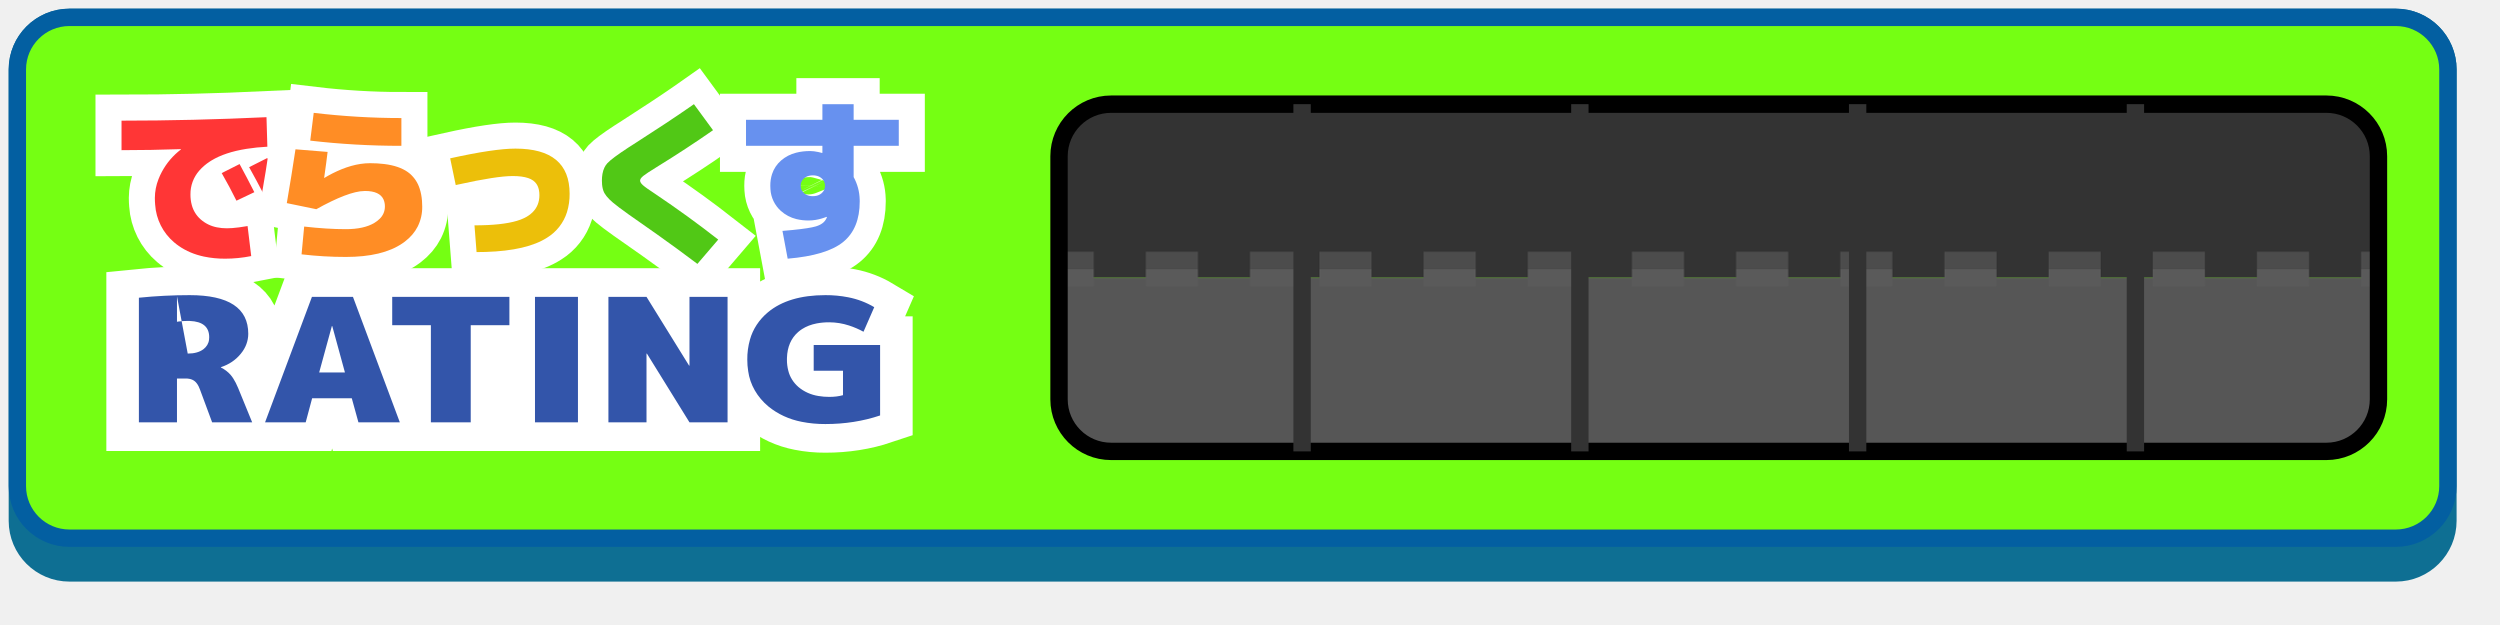
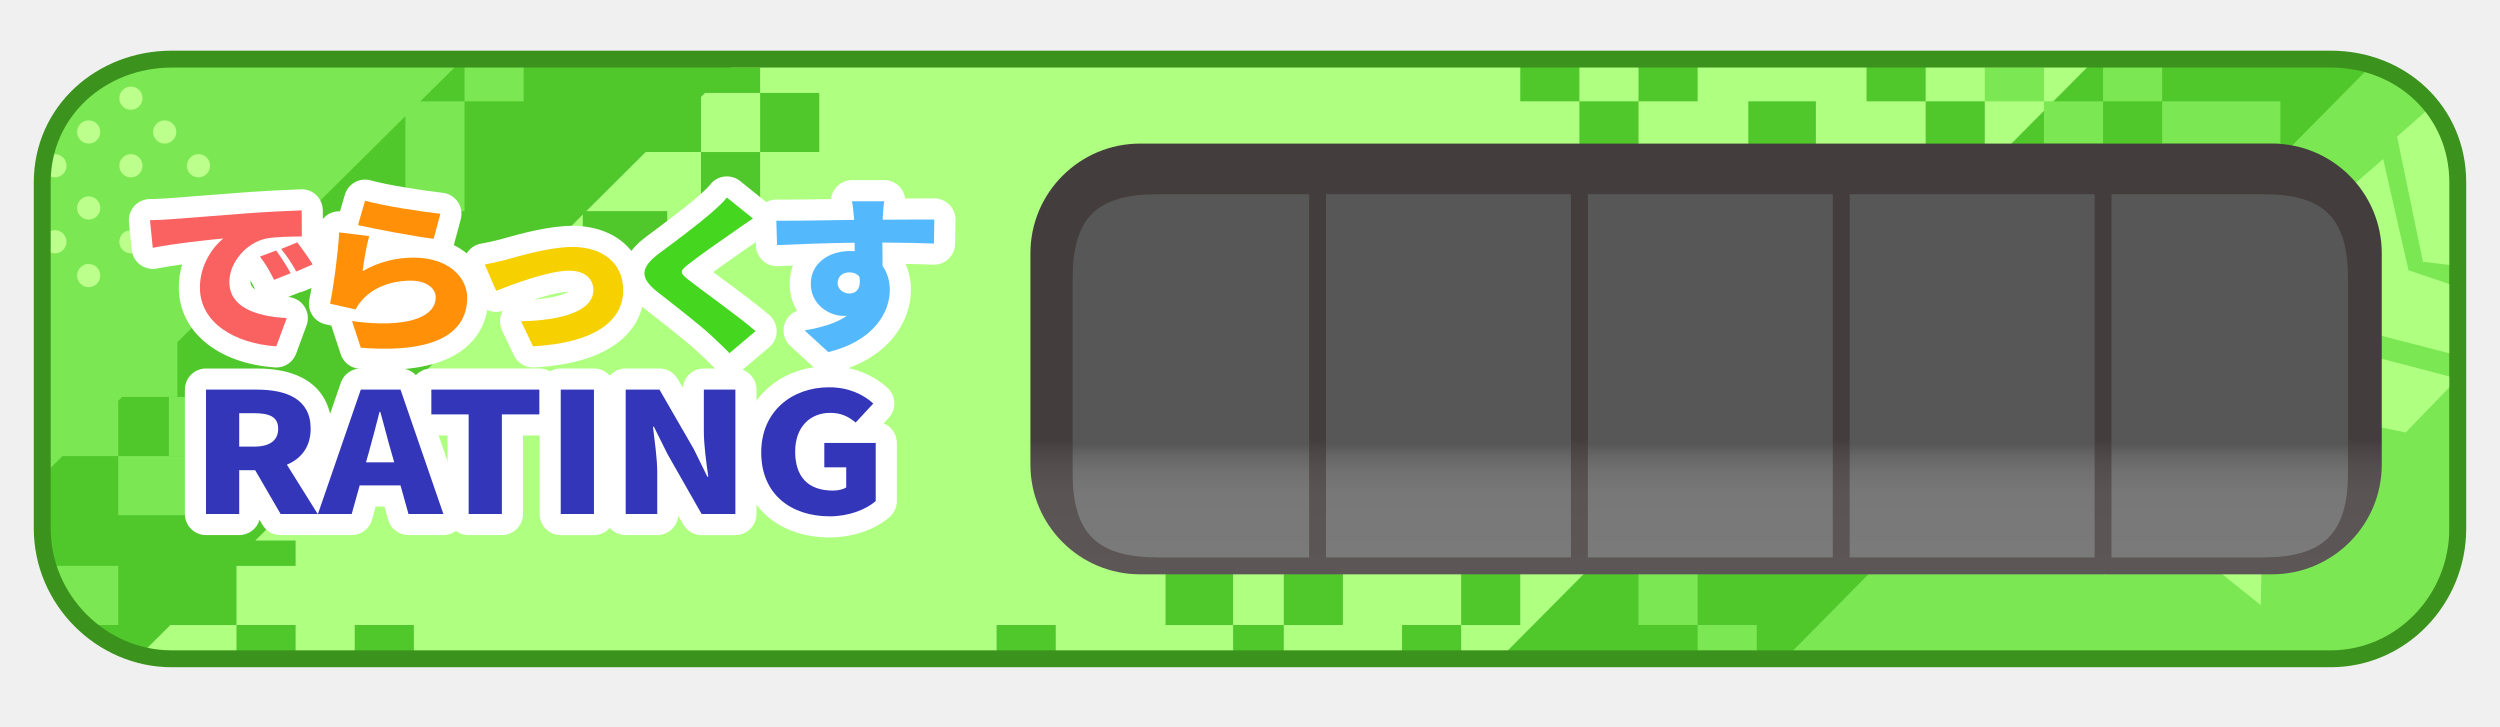
- <svg xmlns="http://www.w3.org/2000/svg" width="144" height="36">
-   <defs>
-     <pattern id="a" x="0" y="6" width="76" height="20" patternUnits="userSpaceOnUse">
-       <path fill="#333" d="M0 0h76v10H0z" />
-       <path fill="#565656" d="M0 10h76v10H0z" />
-       <path stroke="#4C4C4C" stroke-dasharray="3" d="M0 9h76" />
-       <path stroke="#5A5A5A" stroke-dasharray="3" d="M0 10h76" />
-     </pattern>
-   </defs>
-   <rect x="1" y="1" width="140" height="32" stroke="#0E6F93" fill="#0E6F93" rx="3" />
-   <rect x="1" y="1" width="140" height="30" stroke="#035FA1" fill="#75FF13" rx="3" />
-   <rect x="61" y="6" width="76" height="20" stroke="#000" fill="url(#a)" rx="3" />
-   <path stroke="#333" d="M75 6v20M91 6v20M107 6v20M123 6v20" />
-   <g stroke="#fff" stroke-width="3" paint-order="stroke" stroke-linecap="round" fill-rule="evenodd">
-     <path fill="#ff3636" d="M10.42 8.61v-.02q-1.74.06-3.42.06v-1.7q4.09 0 8.35-.2l.05 1.7a11.607 11.607 0 0 0-1.211.125q-1.239.2-2.006.668a3.303 3.303 0 0 0-.098.062 2.897 2.897 0 0 0-.612.528 2.037 2.037 0 0 0-.503 1.367 2.295 2.295 0 0 0 .078.616 1.671 1.671 0 0 0 .502.814 1.987 1.987 0 0 0 .942.464 2.842 2.842 0 0 0 .578.056 4.24 4.24 0 0 0 .314-.013q.362-.027.844-.111a13.522 13.522 0 0 0 .032-.006l.21 1.73q-.75.15-1.5.15a5.826 5.826 0 0 1-1.228-.122q-.82-.177-1.441-.61a3.526 3.526 0 0 1-.276-.213 3.099 3.099 0 0 1-1.088-2.163 4.352 4.352 0 0 1-.017-.392 2.98 2.98 0 0 1 .208-1.078 3.775 3.775 0 0 1 .197-.427Q9.73 9.14 10.42 8.61zm5.85 2.14-1.05.5q-.45-.87-.87-1.62l1.05-.53q.36.65.87 1.65zm-1.62.32-1.03.49q-.39-.79-.85-1.59l1.03-.52q.46.85.85 1.62z" />
-     <path fill="#ff8d25" d="M18.67 10.25h.01a7.182 7.182 0 0 1 .995-.501q.567-.229 1.098-.308a3.731 3.731 0 0 1 .547-.041 6.531 6.531 0 0 1 .809.047q.86.107 1.361.465a1.764 1.764 0 0 1 .12.093 1.88 1.88 0 0 1 .564.866q.103.312.133.694a4.212 4.212 0 0 1 .013.335 2.501 2.501 0 0 1-.26 1.15q-.25.492-.74.866a3.318 3.318 0 0 1-.145.104q-1.145.78-3.255.78-1.27 0-2.55-.15l.15-1.6q1.32.15 2.4.15 1.05 0 1.65-.365a1.58 1.58 0 0 0 .303-.235.964.964 0 0 0 .297-.7.99.99 0 0 0-.076-.404Q21.874 11 21.02 11a2.44 2.44 0 0 0-.556.074q-.58.138-1.394.531a16.328 16.328 0 0 0-.85.445l-1.7-.35q.28-1.63.5-3.1l1.85.15q-.06.52-.2 1.5zm-.8-2.15.2-1.6q2.53.3 5.05.3v1.6q-2.68 0-5.25-.3z" />
-     <path fill="#ecbf0a" d="m26.25 10.66-.32-1.54q2.53-.56 3.76-.56 3.12 0 3.12 2.6a3.491 3.491 0 0 1-.152 1.061 2.669 2.669 0 0 1-1.138 1.464q-1.164.754-3.542.827a17.102 17.102 0 0 1-.528.008l-.12-1.54q1.577 0 2.445-.26a2.708 2.708 0 0 0 .44-.17 1.806 1.806 0 0 0 .451-.313q.404-.392.404-.997a1.47 1.47 0 0 0-.032-.316q-.043-.197-.146-.342a.789.789 0 0 0-.182-.182 1.085 1.085 0 0 0-.286-.143q-.343-.117-.894-.117-.927 0-3.123.485a52.194 52.194 0 0 0-.157.035z" />
-     <path fill="#51c816" d="m39.97 6 1.1 1.5q-1.55 1.08-3.24 2.12-.6.37-.78.515a.896.896 0 0 0-.074.067q-.075.075-.097.143a.18.18 0 0 0-.009.055.221.221 0 0 0 .022.093q.037.081.138.172.16.145.74.525 1.86 1.25 3.6 2.61l-1.2 1.4a78.529 78.529 0 0 0-1.175-.873q-1.051-.767-2.345-1.667a47.074 47.074 0 0 1-.452-.317q-.62-.442-.898-.678a3.466 3.466 0 0 1-.203-.186q-.188-.189-.28-.353a.925.925 0 0 1-.017-.031 1.027 1.027 0 0 1-.079-.217q-.028-.111-.041-.244a2.484 2.484 0 0 1-.01-.234 2.207 2.207 0 0 1 .031-.381q.036-.204.114-.366a1.02 1.02 0 0 1 .17-.253q.26-.28 1.209-.901a34.129 34.129 0 0 1 .436-.279q1.843-1.181 3.061-2.025A50.871 50.871 0 0 0 39.97 6z" />
-     <path fill="#6791ef" d="m47.63 12.51-.02-.02a3.012 3.012 0 0 1-.639.178 2.563 2.563 0 0 1-.401.032 2.845 2.845 0 0 1-.706-.083 2.059 2.059 0 0 1-.884-.467 1.816 1.816 0 0 1-.603-1.257 2.496 2.496 0 0 1-.007-.193 2.16 2.16 0 0 1 .098-.667 1.749 1.749 0 0 1 .522-.788 2.092 2.092 0 0 1 .864-.448q.369-.097.816-.097.203 0 .47.058a4.006 4.006 0 0 1 .21.052l.02-.01v-.4h-4.4V6.9h4.4V6h1.8v.9h2.6v1.5h-2.6v1.8a2.81 2.81 0 0 1 .348 1.298 3.328 3.328 0 0 1 .002.102q0 1.56-.95 2.335-.95.775-3.2.965l-.3-1.6a33.555 33.555 0 0 0 .591-.053q.971-.098 1.334-.207.465-.14.605-.46a.053.053 0 0 0 .006-.007q.007-.011.014-.028.01-.025.01-.035zm-1.315-2.24a.543.543 0 0 0-.194.394.669.669 0 0 0-.001.036.564.564 0 0 0 .055.251.568.568 0 0 0 .14.179.676.676 0 0 0 .322.153.958.958 0 0 0 .183.017.923.923 0 0 0 .225-.026.666.666 0 0 0 .28-.144.543.543 0 0 0 .194-.394.669.669 0 0 0 .001-.036.564.564 0 0 0-.055-.251.568.568 0 0 0-.14-.179.676.676 0 0 0-.322-.153.958.958 0 0 0-.183-.017.923.923 0 0 0-.225.026.666.666 0 0 0-.28.144z" />
+ <svg xmlns="http://www.w3.org/2000/svg" width="296" height="86" xml:space="preserve">
+   <path fill="#AFFF81" d="M291 62.561C291 71.041 284.267 78 275.963 78H20.326C12.021 78 5 71.041 5 62.561V21.608C5 13.126 12.021 7 20.326 7h255.637C284.267 7 291 13.126 291 21.608v40.953z" />
+   <g fill="#50C82C">
+     <path d="m248.083 7-70.041 70.5 98.906-.332C282.167 77.5 291 73.833 291 61.561V18c0-4.667-6.667-11-12.691-11h-30.226zM228 12h7v8h-7zM221 7h7v5h-7zM207 12h8v7h-8zM180 7h7v5h-7zM187 12h7v7h-7zM194 7h7v5h-7zM118 74h7v4h-7zM138 66h8v8h-8zM146 74h6v4h-6zM152 65h7v9h-7zM166 74h7v4h-7zM173 65h7v9h-7zM28 74h7v4h-7zM42 74h7v4h-7zM69 25h10v7H69z" />
+     <path d="M90 11V8h-3.505L87.5 7H22C10 7 5 15.333 5 22.333V66c0 4.5 9 11.413 11.745 11.413L20.175 74H28v-7h7v-3h-4.777l46.224-46H83v-6.521l.48-.479H90zM90 11h7v7h-7z" />
+     <path d="M83 18h7v7h-7z" />
  </g>
-   <path d="M31.095 3.96V2.61h3.06V6.3q-1.179.45-2.52.45a4.799 4.799 0 0 1-1.097-.118 3.273 3.273 0 0 1-1.527-.8 3.048 3.048 0 0 1-.935-1.854 4.309 4.309 0 0 1-.041-.603 4.205 4.205 0 0 1 .123-1.045A2.926 2.926 0 0 1 28.984.9q.95-.9 2.651-.9a4.685 4.685 0 0 1 1.05.112 3.471 3.471 0 0 1 1.2.518l-.495 1.287a3.638 3.638 0 0 0-.671-.329 2.64 2.64 0 0 0-.904-.166 2.69 2.69 0 0 0-.582.059q-.386.086-.671.294a1.583 1.583 0 0 0-.187.16q-.488.488-.512 1.351a3.242 3.242 0 0 0-.001.089 2.561 2.561 0 0 0 .063.584 1.701 1.701 0 0 0 .468.852 1.781 1.781 0 0 0 .919.47 2.579 2.579 0 0 0 .503.047q.351 0 .63-.09V3.96h-1.35zM23.391.09l1.962 3.6h.018V.09h1.755v6.57h-1.755l-1.962-3.6h-.018v3.6h-1.755V.09h1.755zM2.16 4.365h-.405V6.66H0V.135Q1.17 0 2.34 0q2.7 0 2.7 2.025a1.757 1.757 0 0 1-.335 1.03 2.148 2.148 0 0 1-.016.023q-.351.486-.909.693v.018q.27.153.45.392.121.16.234.412a4.175 4.175 0 0 1 .108.267l.648 1.8H3.375l-.558-1.71a1.659 1.659 0 0 0-.065-.175q-.081-.181-.187-.275a.524.524 0 0 0-.236-.117.768.768 0 0 0-.169-.018zM11.673.09h5.4v1.485h-1.782V6.66h-1.836V1.575h-1.782V.09zM9.81 5.4H7.983l-.297 1.26H5.814L7.974.09h1.89l2.16 6.57h-1.908L9.81 5.4zm10.422 1.26h-1.98V.09h1.98v6.57zM8.892 1.62l-.585 2.43h1.188L8.91 1.62h-.018zm-7.137-.225V.06l.495 3q.459 0 .725-.229a.753.753 0 0 0 .258-.5 1.069 1.069 0 0 0 .007-.126q0-.813-.895-.853a2.129 2.129 0 0 0-.095-.002 3.093 3.093 0 0 0-.221.008q-.104.007-.194.022a1.607 1.607 0 0 0-.08.015z" transform="matrix(1.25 0 0 1.1 8 17)" stroke="#fff" stroke-width="3" paint-order="stroke" stroke-linecap="round" fill-rule="evenodd" fill="#35A" />
+   <g fill="#7AE753">
+     <path d="M280.273 8.239 211.334 78H281c6.167-4 9-7.502 9-12.333V19c0-4.333-6.015-10.904-9.727-10.761zM194 66h7v8h-7zM201 74h7v4h-7zM235 8h7v4h-7zM242 12h7v5h-7zM249 7h7v5h-7zM256 12h14v5h-14zM14 54h8v7h-8zM54.875 6.938 18.375 7C14 6.938 5 14.375 5 20v36.375L7.396 54H14v-6.546l.458-.454H21v-6.484l27-26.764V25h7V12h-5.232l5.107-5.062zM55 7h7v5h-7z" />
+     <path d="M20 47h5v7h-5zM10 74h4v-7H6z" />
+   </g>
+   <path fill="#AFFF81" d="M288.031 12.463c1.95 2.695 3.386 7.535 2.969 11.368l.083 7.667-4.208-.5-3.063-14.834 4.219-3.701z" />
+   <path fill="#AFFF81" d="m282.167 18.832 3 13.166 5.916 2-.083 8.083-12-3.083-3-14.834z" />
+   <path fill="#AFFF81" d="m277.167 28.832 3 13.166L291 44.831l-6.166 6.373L274 48.998l-3-14.834z" />
+   <path fill="none" stroke="#AFFF81" stroke-width="3" stroke-miterlimit="10" d="m266.241 68.574-6.562-5.252-8.046 2.429 2.968-7.864-4.795-6.902 8.394.393 5.083-6.695 2.223 8.105 7.934 2.768-7.02 4.616z" />
+   <g fill="#BCFF8C">
+     <circle cx="19.5" cy="15.625" r="1.375" />
+     <circle cx="23.5" cy="19.625" r="1.375" />
+     <circle cx="15.5" cy="11.625" r="1.375" />
+     <circle cx="10.5" cy="15.625" r="1.375" />
+     <circle cx="15.5" cy="19.625" r="1.375" />
+     <circle cx="6.5" cy="19.625" r="1.375" />
+     <circle cx="10.5" cy="24.625" r="1.375" />
+     <circle cx="15.5" cy="28.625" r="1.375" />
+     <circle cx="6.5" cy="28.625" r="1.375" />
+     <circle cx="10.5" cy="32.625" r="1.375" />
+   </g>
+   <g fill="#FFF">
+     <path d="M32.542 43.502c-6.802-.476-11.372-4.281-11.372-9.471 0-.965.146-1.877.396-2.724a52.841 52.841 0 0 0-2.992.484 2.5 2.5 0 0 1-2.974-2.2l-.331-3.268a2.499 2.499 0 0 1 2.431-2.751 40.375 40.375 0 0 0 2.07-.089l2.554-.195c1.872-.142 4.207-.318 6.838-.53a203.019 203.019 0 0 1 6.554-.349 2.495 2.495 0 0 1 2.5 2.482l.022 3.087c.001.192-.019.38-.059.561.369.524.721 1.052.972 1.463a2.503 2.503 0 0 1-1.139 3.597l-1.941.842a2.501 2.501 0 0 1-.609.177 2.679 2.679 0 0 1-.123.053l-1.243.495a2.5 2.5 0 0 1 2.2 3.361l-1.235 3.348a2.5 2.5 0 0 1-2.344 1.635c-.057-.002-.116-.004-.175-.008zM29.657 33.39c0 .368.225.66.577.893a25.902 25.902 0 0 0-.569-1.067 2.007 2.007 0 0 0-.008.174z" />
+     <path d="M45.562 43.788a38.54 38.54 0 0 1-3.041-.127 2.5 2.5 0 0 1-2.177-1.71l-1.037-3.148a2.744 2.744 0 0 1-.068-.247l-.711-.161a2.5 2.5 0 0 1-1.898-2.945c.378-1.83.881-5.439 1.033-8.079a2.5 2.5 0 0 1 2.597-2.354l.566-1.949a2.501 2.501 0 0 1 3.085-1.707c1.979.563 6.622 1.267 8.49 1.462a2.502 2.502 0 0 1 2.155 3.132s-.813 3.033-.823 3.065c2.695 1.335 4.085 3.794 4.085 6.233-.001 2.567-1.195 8.535-12.256 8.535z" />
+     <path d="M63.11 43.508a2.5 2.5 0 0 1-2.257-1.426l-1.412-2.967a2.502 2.502 0 0 1 .083-2.31 2.5 2.5 0 0 1-3.079-1.386L55.1 32.292a2.501 2.501 0 0 1 1.908-3.458 24.858 24.858 0 0 0 2.18-.478l.438-.122c1.866-.522 5.34-1.496 8.14-1.496 5.098 0 8.523 3.075 8.523 7.653 0 2.521-1.271 8.454-13.04 9.112a1.614 1.614 0 0 1-.139.005zm4.248-8.961c-.699.014-1.937.211-4.118.914 2.253-.18 3.514-.594 4.118-.914z" />
+     <path d="M86.373 44.311c-.651 0-1.3-.253-1.788-.752a64.384 64.384 0 0 0-2.062-1.988c-1.197-1.128-4.673-3.83-6.158-4.984-1.115-.873-2.586-2.26-2.562-4.279.025-2.03 1.522-3.403 2.825-4.372.982-.723 4.276-3.165 5.877-4.554.478-.421 1.302-1.147 1.542-1.475a2.5 2.5 0 0 1 3.583-.469l3.089 2.486a2.497 2.497 0 0 1-.186 4.031 89.486 89.486 0 0 0-2.101 1.442c-.858.591-2.59 1.792-3.992 2.815l.986.73c1.867 1.379 4.19 3.095 5.667 4.37a2.5 2.5 0 0 1-.021 3.803l-3.089 2.606a2.484 2.484 0 0 1-1.61.59z" />
+     <path d="M98.071 44.189a2.498 2.498 0 0 1-1.688-.656l-2.802-2.566a2.501 2.501 0 0 1 .786-4.175 6.14 6.14 0 0 1-.869-3.202c0-.762.135-1.484.387-2.149-.576.023-1.843.078-1.88.078a2.5 2.5 0 0 1-2.499-2.424l-.088-2.888a2.499 2.499 0 0 1 2.499-2.576l.881.003c1.655 0 3.685-.03 5.595-.061a2.513 2.513 0 0 1 2.482-2.248h3.817a2.502 2.502 0 0 1 2.479 2.173l.127-.001c.899-.006 1.767-.012 2.448-.012.369 0 .684.001.925.006a2.5 2.5 0 0 1 2.456 2.538l-.044 2.847a2.5 2.5 0 0 1-2.614 2.46c-.789-.037-1.875-.066-3.247-.087a7.66 7.66 0 0 1 .633 3.104c0 3.465-2.406 8.103-9.186 9.766-.199.047-.399.07-.598.07z" />
+   </g>
+   <path fill="#FA6161" d="M20.008 25.971c2.052-.16 5.361-.401 9.355-.722 2.185-.161 4.766-.281 6.354-.341l.022 3.087c-1.125.02-2.979.02-4.192.241-2.361.481-4.391 2.807-4.391 5.153 0 2.927 3.022 4.069 6.795 4.271l-1.235 3.348c-4.876-.341-9.046-2.746-9.046-6.977 0-2.727 1.588-4.833 2.758-5.795-1.875.181-5.714.582-8.34 1.103l-.331-3.268c.883-.02 1.831-.06 2.251-.1zm14.408 6.376-1.963.782c-.596-1.163-.971-1.825-1.677-2.747l1.92-.722c.55.742 1.323 1.945 1.72 2.687zm2.603-1.043-1.941.842c-.64-1.143-1.059-1.764-1.787-2.667l1.897-.782c.574.722 1.39 1.885 1.831 2.607z" />
+   <path fill="#FF9008" d="M42.938 32.106c1.897-1.103 3.95-1.604 6.046-1.604 4.104 0 6.333 2.326 6.333 4.752 0 3.689-2.979 6.677-12.599 5.915l-1.037-3.148c6.376.862 9.907-.4 9.907-2.827 0-1.122-1.191-1.965-2.935-1.965-2.229 0-4.369.762-5.648 2.166-.441.48-.684.802-.905 1.243l-3.022-.682c.419-2.025.926-5.755 1.081-8.441l3.552.441c-.287.982-.662 3.087-.773 4.15zm.288-8.341c2.184.622 6.994 1.343 8.914 1.544l-.794 2.967c-2.295-.281-7.237-1.223-8.958-1.624l.838-2.887z" />
+   <path fill="#F7D000" d="M59.867 30.763c1.456-.401 5.207-1.524 7.899-1.524 3.663 0 6.023 1.965 6.023 5.153 0 3.448-3.155 6.195-10.679 6.616l-1.412-2.967c5.119-.12 8.561-1.304 8.561-3.709 0-1.364-1.103-2.286-2.824-2.286-2.449 0-6.553 1.544-8.693 2.386l-1.346-3.127c.64-.101 1.831-.362 2.471-.542z" />
+   <path fill="#45D620" d="M89.152 25.871a92.432 92.432 0 0 0-2.162 1.483c-1.368.942-4.104 2.847-5.472 3.93-1.082.842-1.037 1.022.022 1.864 1.434 1.143 5.736 4.171 7.921 6.056l-3.089 2.606a67.158 67.158 0 0 0-2.14-2.065c-1.214-1.143-4.347-3.589-6.333-5.133-2.229-1.744-2.096-2.947.221-4.672 1.743-1.283 4.545-3.388 6.023-4.671.728-.642 1.522-1.343 1.919-1.885l3.09 2.487z" />
+   <path fill="#54B8FD" d="M110.582 28.838c-1.302-.06-3.354-.1-6.112-.12.022.942.022 1.945.022 2.767.574.802.861 1.784.861 2.867 0 2.547-1.81 5.995-7.281 7.338l-2.802-2.566c1.897-.341 3.729-.821 5.008-1.744-.132.021-.265.021-.397.021-1.611 0-3.883-1.243-3.883-3.81 0-2.406 2.118-3.87 4.656-3.87.198 0 .375 0 .551.02l-.022-1.002c-3.288.04-6.509.16-9.179.281l-.088-2.888c2.538.021 6.399-.06 9.223-.1l-.022-.22c-.066-.762-.155-1.604-.243-1.985h3.817c-.066.381-.154 1.604-.177 1.965v.221c2.03 0 4.965-.04 6.112-.02l-.044 2.845zm-10.018 5.915c.706 0 1.434-.462 1.191-1.985-.265-.341-.706-.521-1.191-.521-.662 0-1.39.381-1.39 1.283 0 .721.706 1.223 1.39 1.223z" />
+   <g fill="#FFF">
+     <path d="M33.222 63.355a2.5 2.5 0 0 1-2.162-1.245l-.332-.572a2.501 2.501 0 0 1-2.406 1.817h-3.933a2.5 2.5 0 0 1-2.5-2.5V46.131a2.5 2.5 0 0 1 2.5-2.5h5.999c8.027 0 8.894 4.987 8.894 7.132 0 1.973-.682 3.681-1.93 4.95l2.385 3.818a2.499 2.499 0 0 1-2.121 3.824h-4.394z" />
+     <path d="M48.365 63.355a2.5 2.5 0 0 1-2.408-1.828l-.435-1.556h-1.039l-.435 1.556a2.499 2.499 0 0 1-2.408 1.828h-3.999a2.502 2.502 0 0 1-2.364-3.315l5.076-14.725a2.498 2.498 0 0 1 2.363-1.686h4.702c1.067 0 2.016.677 2.363 1.686l5.076 14.725a2.5 2.5 0 0 1-2.364 3.315h-4.128z" />
+     <path d="M55.488 63.355a2.5 2.5 0 0 1-2.5-2.5V51.56h-1.917a2.5 2.5 0 0 1-2.5-2.5v-2.93a2.5 2.5 0 0 1 2.5-2.5h12.788a2.5 2.5 0 0 1 2.5 2.5v2.93a2.5 2.5 0 0 1-2.5 2.5h-1.938v9.295a2.5 2.5 0 0 1-2.5 2.5h-3.933z" />
+     <path d="M66.391 63.355a2.5 2.5 0 0 1-2.5-2.5V46.131a2.5 2.5 0 0 1 2.5-2.5h3.933a2.5 2.5 0 0 1 2.5 2.5v14.725a2.5 2.5 0 0 1-2.5 2.5h-3.933z" />
+     <path d="M83.07 63.355a2.498 2.498 0 0 1-2.173-1.264l-.587-1.031a2.5 2.5 0 0 1-2.492 2.295h-3.735a2.5 2.5 0 0 1-2.5-2.5V46.131a2.5 2.5 0 0 1 2.5-2.5h3.999a2.5 2.5 0 0 1 2.166 1.251l.595 1.031a2.5 2.5 0 0 1 2.491-2.282h3.735a2.5 2.5 0 0 1 2.5 2.5v14.725a2.5 2.5 0 0 1-2.5 2.5H83.07z" />
+     <path d="M98.236 63.633c-6.345 0-10.608-4.043-10.608-10.061 0-5.921 4.434-10.218 10.542-10.218 3.354 0 5.604 1.393 6.902 2.561a2.504 2.504 0 0 1 .163 3.556l-.608.657a2.5 2.5 0 0 1 1.558 2.316v6.888c0 .726-.315 1.415-.864 1.89-1.743 1.509-4.392 2.411-7.085 2.411z" />
+   </g>
+   <g fill="#3336B9">
+     <path d="m33.222 60.855-3.01-5.186h-1.89v5.186h-3.933V46.131h5.999c3.494 0 6.394 1.069 6.394 4.632 0 2.156-1.121 3.542-2.813 4.255l3.647 5.838h-4.394zm-4.9-7.975h1.758c1.868 0 2.856-.732 2.856-2.117 0-1.386-.989-1.841-2.856-1.841h-1.758v3.958zM47.42 57.472h-4.834l-.945 3.384h-3.999l5.076-14.725h4.702l5.076 14.725h-4.131l-.945-3.384zm-.747-2.732-.352-1.247c-.439-1.464-.857-3.226-1.296-4.729h-.088c-.396 1.543-.835 3.266-1.252 4.729l-.352 1.247h3.34zM55.488 49.061h-4.417v-2.93h12.788v2.93h-4.438v11.795h-3.933V49.061zM66.391 46.131h3.933v14.725h-3.933V46.131zM74.083 46.131h3.999l4.065 7.046 1.604 3.266h.11c-.22-1.563-.527-3.682-.527-5.442v-4.869h3.735v14.725H83.07l-4.043-7.104-1.604-3.227h-.11c.176 1.643.505 3.661.505 5.442v4.889h-3.735V46.131zM90.128 53.572c0-4.908 3.669-7.718 8.042-7.718 2.395 0 4.109.91 5.229 1.919l-2.087 2.257c-.791-.653-1.648-1.148-3.01-1.148-2.417 0-4.153 1.702-4.153 4.572 0 2.929 1.45 4.631 4.482 4.631.593 0 1.208-.139 1.56-.376v-2.375h-2.593v-2.89h6.086v6.888c-1.143.989-3.164 1.801-5.449 1.801-4.547 0-8.107-2.573-8.107-7.561z" />
+   </g>
+   <linearGradient id="a" gradientUnits="userSpaceOnUse" x1="202" y1="17" x2="202" y2="68.001">
+     <stop offset=".688" style="stop-color:#433d3d" />
+     <stop offset=".7" style="stop-color:#484242" />
+     <stop offset=".748" style="stop-color:#534d4d" />
+     <stop offset=".815" style="stop-color:#5a5454" />
+     <stop offset="1" style="stop-color:#5c5656" />
+   </linearGradient>
+   <path fill="url(#a)" d="M282 55c0 7.18-5.82 13-13 13H135c-7.18 0-13-5.82-13-13V30c0-7.18 5.82-13 13-13h134c7.18 0 13 5.82 13 13v25z" />
+   <linearGradient id="b" gradientUnits="userSpaceOnUse" x1="171.5" y1="23" x2="171.5" y2="66.001">
+     <stop offset=".688" style="stop-color:#585757" />
+     <stop offset=".72" style="stop-color:#666" />
+     <stop offset=".764" style="stop-color:#727171" />
+     <stop offset=".827" style="stop-color:#787878" />
+     <stop offset="1" style="stop-color:#7a7a7a" />
+   </linearGradient>
+   <path fill="url(#b)" d="M157 23h29v43h-29z" />
+   <linearGradient id="c" gradientUnits="userSpaceOnUse" x1="202.5" y1="23" x2="202.5" y2="66.001">
+     <stop offset=".688" style="stop-color:#585757" />
+     <stop offset=".72" style="stop-color:#666" />
+     <stop offset=".764" style="stop-color:#727171" />
+     <stop offset=".827" style="stop-color:#787878" />
+     <stop offset="1" style="stop-color:#7a7a7a" />
+   </linearGradient>
+   <path fill="url(#c)" d="M188 23h29v43h-29z" />
+   <linearGradient id="d" gradientUnits="userSpaceOnUse" x1="233.5" y1="23" x2="233.5" y2="66.001">
+     <stop offset=".688" style="stop-color:#585757" />
+     <stop offset=".72" style="stop-color:#666" />
+     <stop offset=".764" style="stop-color:#727171" />
+     <stop offset=".827" style="stop-color:#787878" />
+     <stop offset="1" style="stop-color:#7a7a7a" />
+   </linearGradient>
+   <path fill="url(#d)" d="M219 23h29v43h-29z" />
+   <linearGradient id="e" gradientUnits="userSpaceOnUse" x1="264" y1="23" x2="264" y2="66.001">
+     <stop offset=".688" style="stop-color:#585757" />
+     <stop offset=".72" style="stop-color:#666" />
+     <stop offset=".764" style="stop-color:#727171" />
+     <stop offset=".827" style="stop-color:#787878" />
+     <stop offset="1" style="stop-color:#7a7a7a" />
+   </linearGradient>
+   <path fill="url(#e)" d="M267.916 66C275.096 66 278 63.18 278 56V33c0-7.18-2.82-10-10-10h-18v43h17.916z" />
+   <linearGradient id="f" gradientUnits="userSpaceOnUse" x1="141" y1="23" x2="141" y2="66.001">
+     <stop offset=".688" style="stop-color:#585757" />
+     <stop offset=".72" style="stop-color:#666" />
+     <stop offset=".764" style="stop-color:#727171" />
+     <stop offset=".827" style="stop-color:#787878" />
+     <stop offset="1" style="stop-color:#7a7a7a" />
+   </linearGradient>
+   <path fill="url(#f)" d="M137.084 66C129.904 66 127 63.18 127 56V33c0-7.18 2.82-10 10-10h18v43h-17.916z" />
+   <path fill="none" stroke="#3B931D" stroke-width="2" stroke-miterlimit="10" d="M291 62.561C291 71.041 284.267 78 275.963 78H20.326C12.021 78 5 71.041 5 62.561V21.608C5 13.126 12.021 7 20.326 7h255.637C284.267 7 291 13.126 291 21.608v40.953z" />
</svg>
